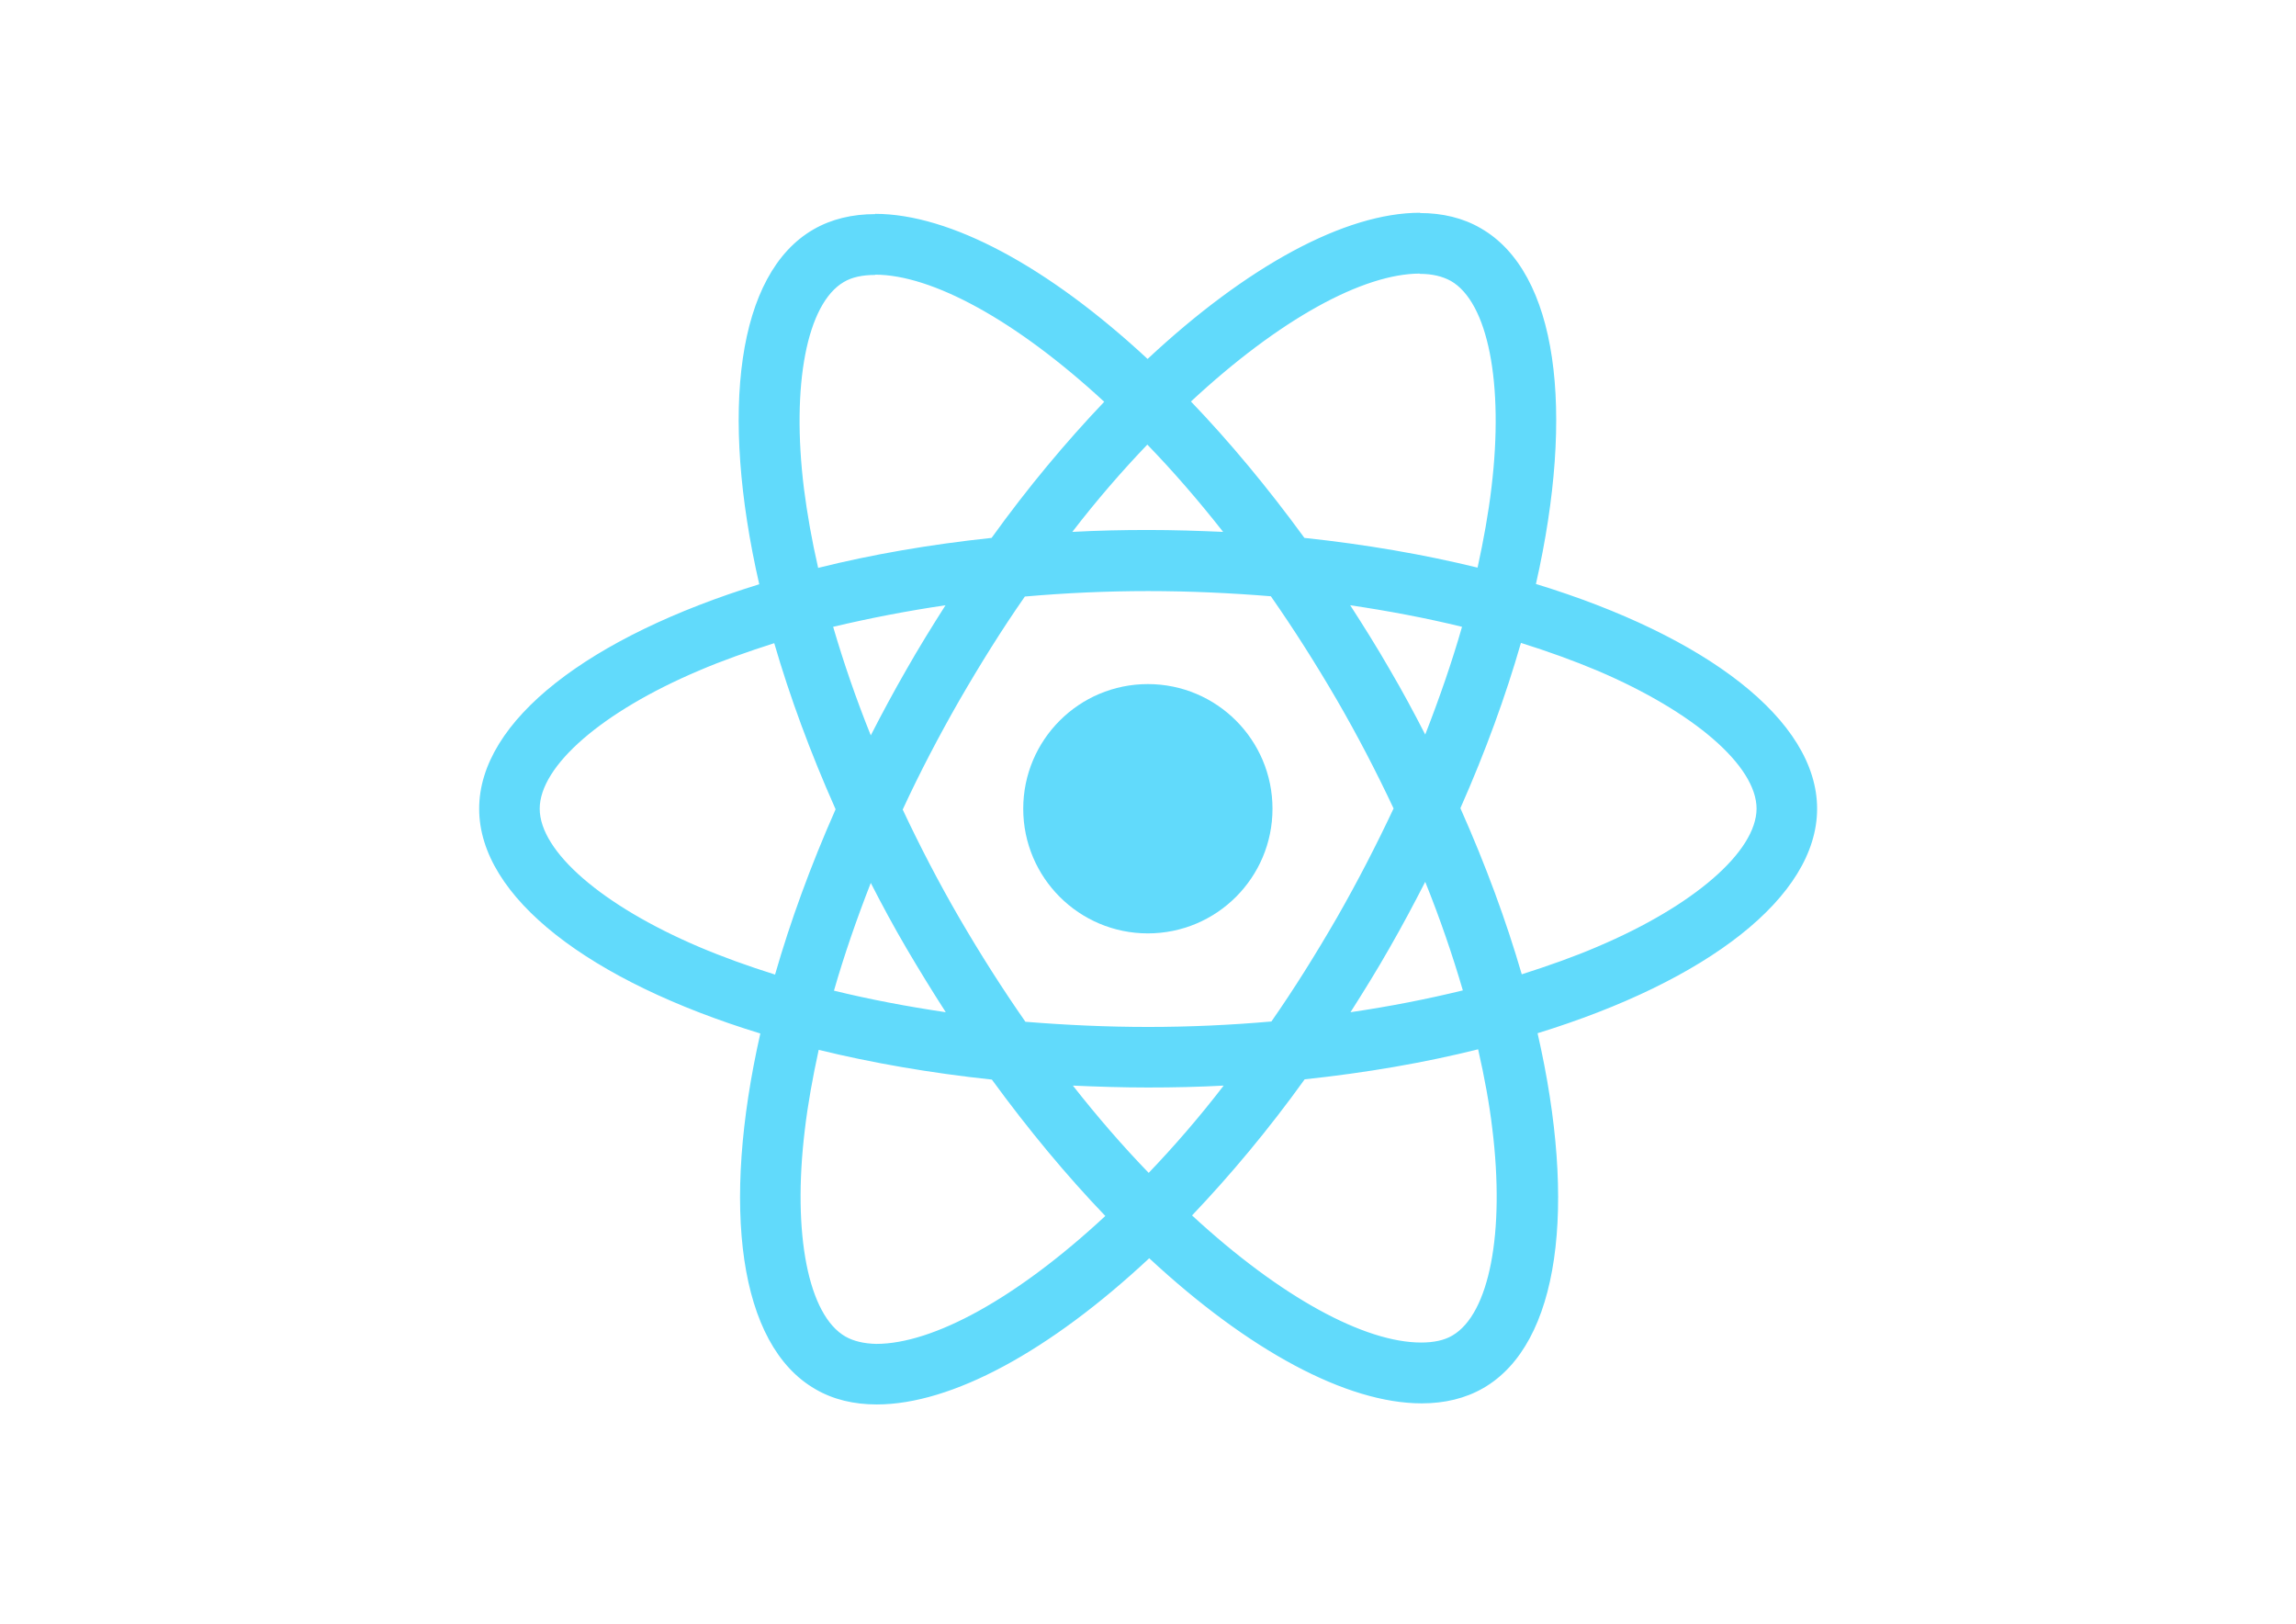
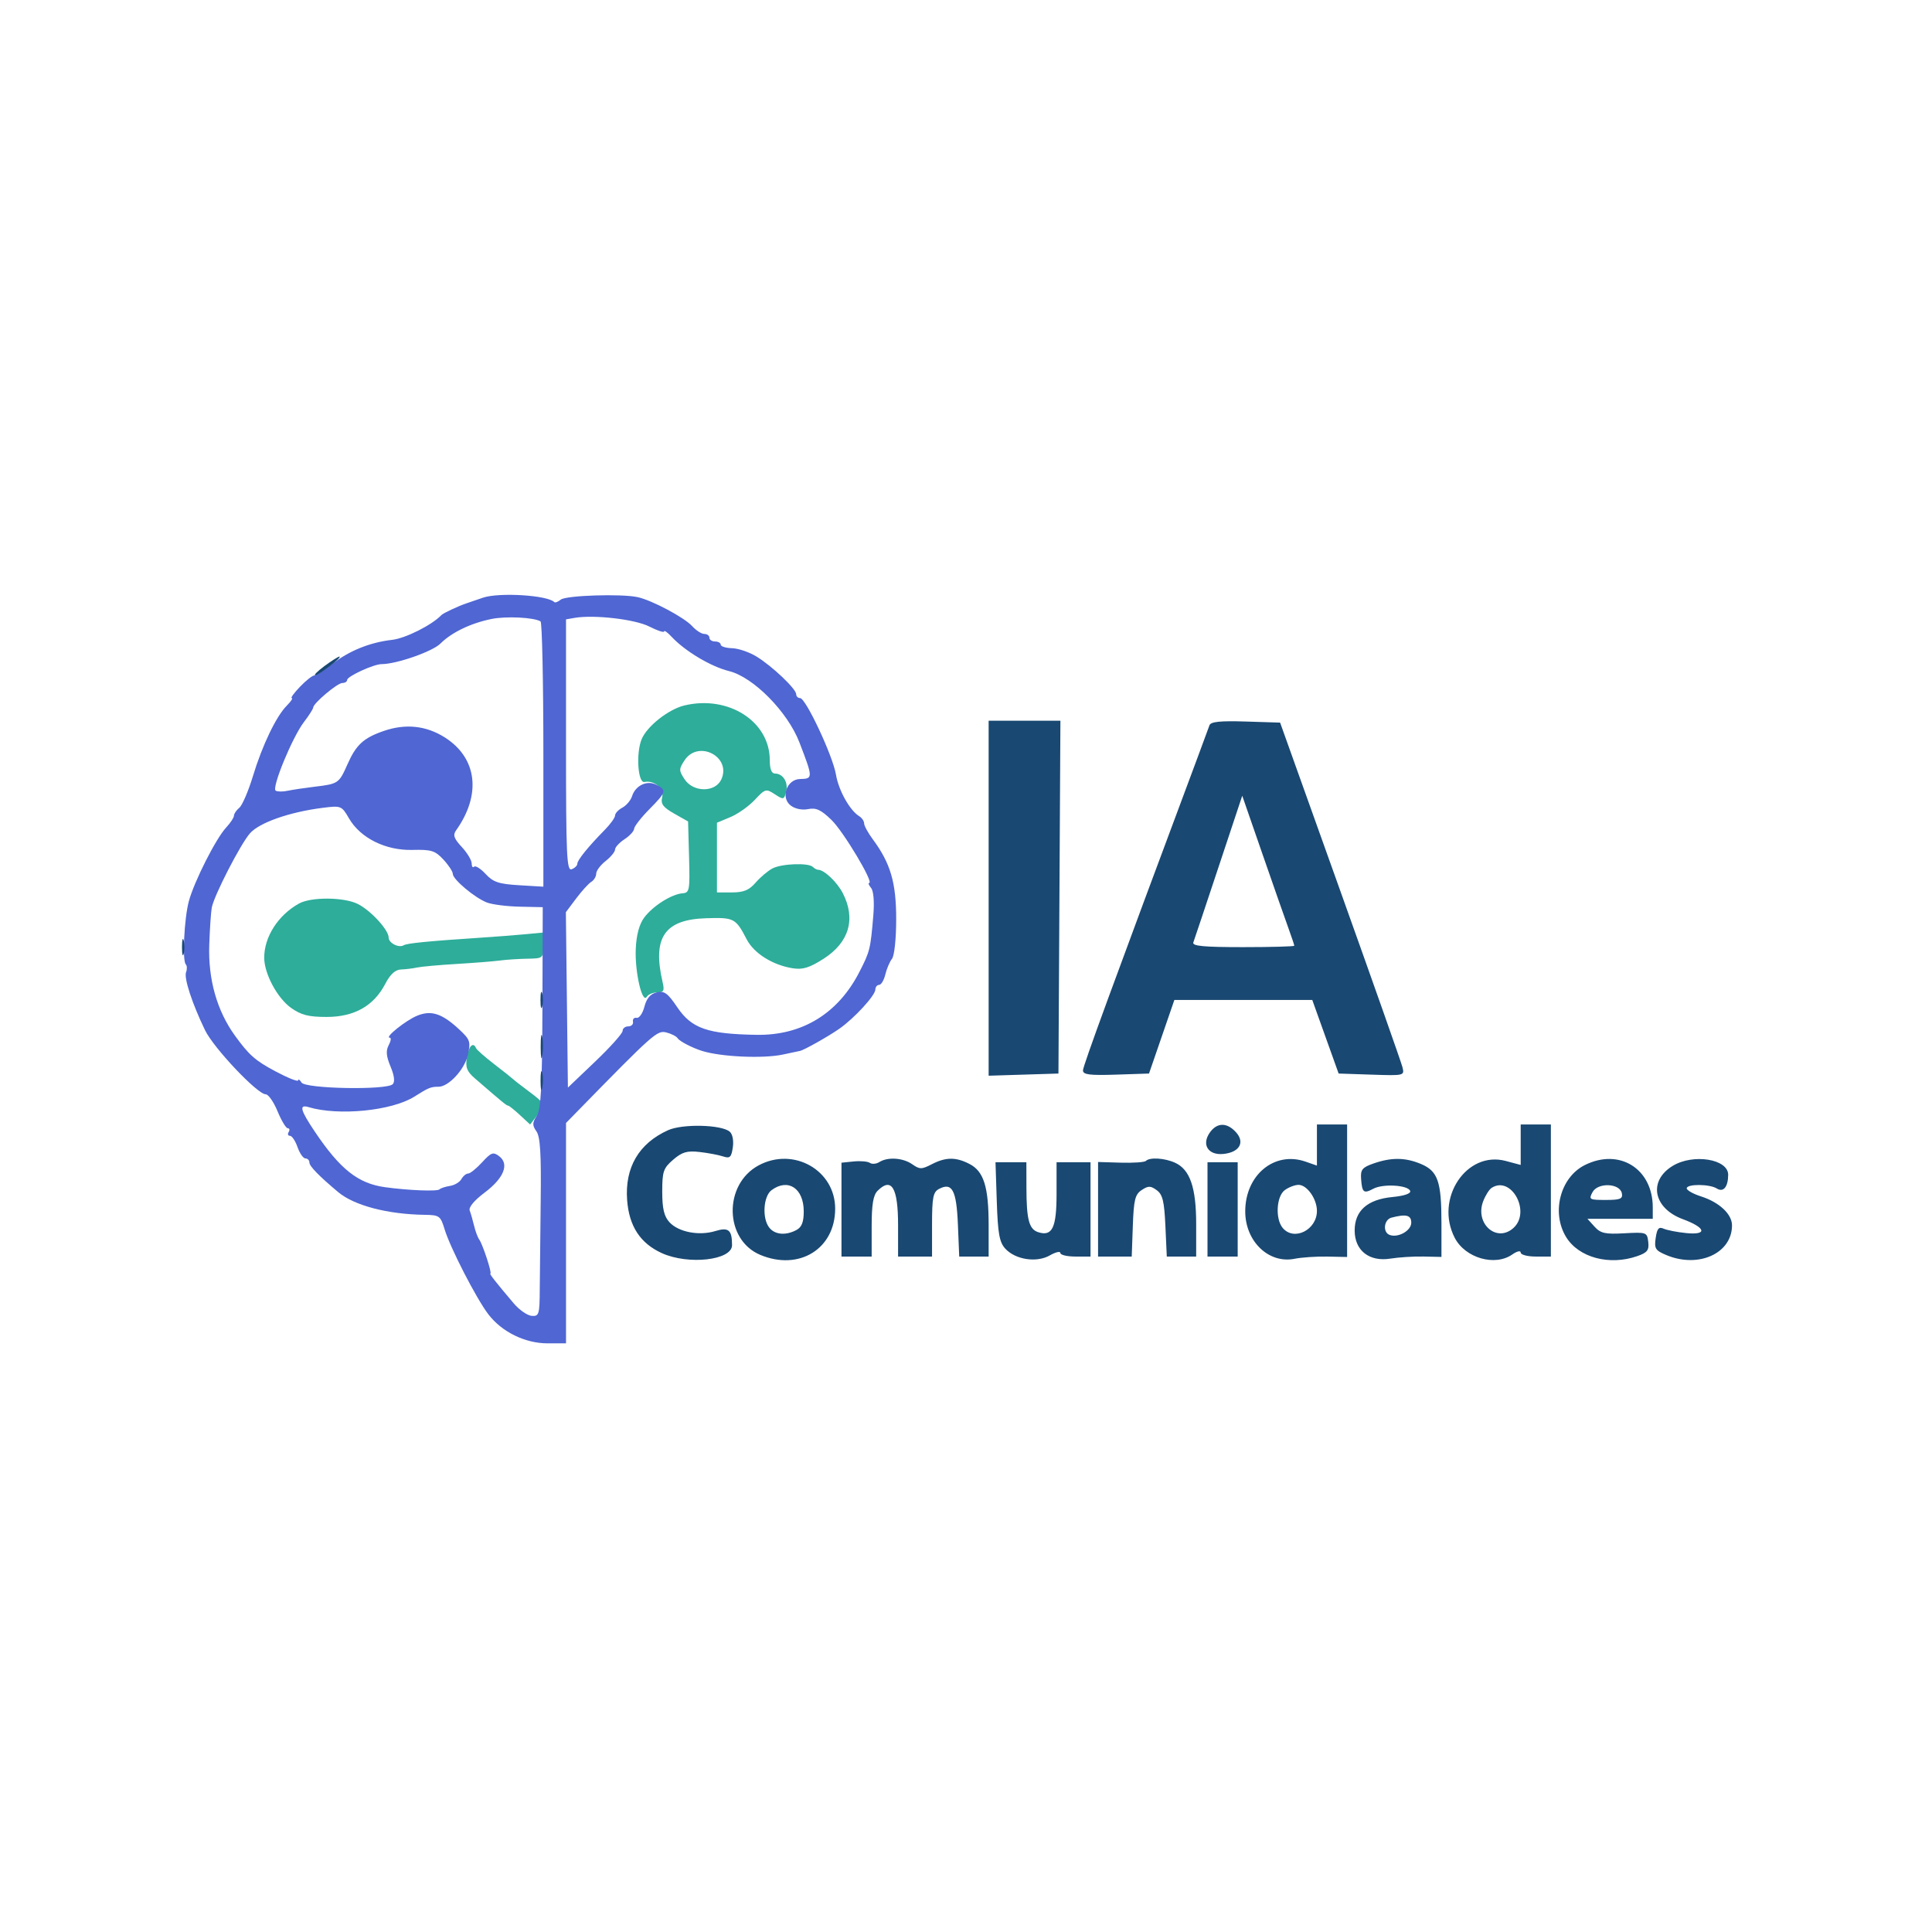
- <svg xmlns="http://www.w3.org/2000/svg" viewBox="0 0 841.9 595.3">
-   <g fill="#61DAFB">
-     <path d="M666.3 296.5c0-32.5-40.7-63.3-103.1-82.4 14.4-63.6 8-114.2-20.2-130.4-6.5-3.8-14.1-5.6-22.4-5.6v22.3c4.6 0 8.3.9 11.4 2.6 13.6 7.8 19.5 37.5 14.9 75.7-1.1 9.4-2.9 19.3-5.1 29.4-19.6-4.8-41-8.5-63.5-10.9-13.5-18.5-27.5-35.3-41.6-50 32.6-30.3 63.2-46.9 84-46.9V78c-27.5 0-63.5 19.6-99.9 53.6-36.4-33.8-72.4-53.2-99.9-53.2v22.3c20.7 0 51.4 16.5 84 46.6-14 14.7-28 31.4-41.3 49.9-22.6 2.4-44 6.1-63.6 11-2.3-10-4-19.7-5.2-29-4.7-38.2 1.1-67.9 14.6-75.8 3-1.8 6.9-2.6 11.5-2.6V78.5c-8.4 0-16 1.8-22.6 5.6-28.1 16.2-34.4 66.7-19.9 130.1-62.2 19.2-102.7 49.9-102.7 82.3 0 32.5 40.7 63.3 103.1 82.4-14.4 63.6-8 114.2 20.2 130.4 6.5 3.8 14.1 5.6 22.5 5.6 27.5 0 63.5-19.6 99.9-53.6 36.4 33.8 72.4 53.2 99.9 53.2 8.4 0 16-1.8 22.6-5.6 28.1-16.2 34.4-66.7 19.9-130.1 62-19.1 102.5-49.9 102.5-82.3zm-130.2-66.7c-3.7 12.9-8.3 26.2-13.5 39.5-4.1-8-8.4-16-13.1-24-4.6-8-9.5-15.8-14.4-23.4 14.2 2.1 27.9 4.7 41 7.9zm-45.8 106.5c-7.8 13.5-15.8 26.3-24.1 38.2-14.9 1.3-30 2-45.2 2-15.1 0-30.2-.7-45-1.9-8.3-11.9-16.4-24.6-24.2-38-7.6-13.1-14.5-26.4-20.8-39.8 6.2-13.4 13.2-26.8 20.7-39.9 7.8-13.5 15.8-26.3 24.1-38.2 14.9-1.3 30-2 45.2-2 15.1 0 30.2.7 45 1.9 8.3 11.9 16.4 24.6 24.2 38 7.6 13.1 14.5 26.4 20.8 39.8-6.3 13.4-13.2 26.8-20.7 39.9zm32.3-13c5.4 13.4 10 26.8 13.8 39.8-13.1 3.2-26.9 5.9-41.2 8 4.9-7.7 9.8-15.6 14.4-23.7 4.6-8 8.9-16.1 13-24.1zM421.2 430c-9.3-9.6-18.6-20.3-27.8-32 9 .4 18.2.7 27.5.7 9.4 0 18.7-.2 27.8-.7-9 11.7-18.3 22.4-27.5 32zm-74.4-58.9c-14.2-2.1-27.9-4.7-41-7.9 3.7-12.9 8.3-26.2 13.5-39.5 4.1 8 8.4 16 13.1 24 4.7 8 9.5 15.8 14.4 23.4zM420.7 163c9.3 9.6 18.6 20.3 27.8 32-9-.4-18.2-.7-27.5-.7-9.4 0-18.7.2-27.8.7 9-11.7 18.3-22.4 27.5-32zm-74 58.9c-4.9 7.7-9.8 15.6-14.4 23.7-4.6 8-8.9 16-13 24-5.4-13.4-10-26.8-13.8-39.8 13.1-3.1 26.9-5.8 41.2-7.9zm-90.5 125.2c-35.4-15.1-58.3-34.9-58.3-50.6 0-15.7 22.9-35.6 58.3-50.6 8.6-3.7 18-7 27.7-10.1 5.7 19.6 13.2 40 22.5 60.9-9.2 20.8-16.6 41.1-22.2 60.6-9.9-3.1-19.3-6.5-28-10.2zM310 490c-13.6-7.8-19.5-37.5-14.9-75.7 1.1-9.4 2.9-19.3 5.1-29.4 19.6 4.8 41 8.5 63.5 10.9 13.5 18.5 27.5 35.3 41.6 50-32.6 30.3-63.2 46.9-84 46.9-4.5-.1-8.3-1-11.3-2.7zm237.2-76.2c4.7 38.2-1.1 67.9-14.6 75.8-3 1.8-6.9 2.6-11.5 2.6-20.7 0-51.4-16.5-84-46.6 14-14.7 28-31.4 41.3-49.9 22.6-2.4 44-6.1 63.6-11 2.3 10.1 4.1 19.8 5.2 29.1zm38.5-66.7c-8.6 3.7-18 7-27.7 10.1-5.7-19.6-13.2-40-22.5-60.9 9.2-20.8 16.6-41.1 22.2-60.6 9.9 3.1 19.3 6.5 28.1 10.2 35.4 15.1 58.3 34.9 58.3 50.6-.1 15.7-23 35.6-58.4 50.6zM320.8 78.4z" />
-     <circle cx="420.9" cy="296.5" r="45.7" />
-     <path d="M520.5 78.1z" />
-   </g>
+ <svg xmlns="http://www.w3.org/2000/svg" width="512" height="512" viewBox="0 0 512 512" version="1.1">
+   <path d="M 181.385 186.948 C 177.168 187.955, 171.470 192.452, 170.041 195.900 C 168.511 199.596, 169.039 207.594, 170.791 207.236 C 173.397 206.704, 176.040 208.988, 175.483 211.290 C 175.057 213.052, 175.698 213.926, 178.649 215.603 L 182.350 217.706 182.608 227.145 C 182.850 235.950, 182.733 236.595, 180.875 236.734 C 177.975 236.953, 173.010 240.096, 170.727 243.159 C 169.417 244.917, 168.656 247.720, 168.484 251.429 C 168.203 257.461, 170.184 266.130, 171.396 264.169 C 171.793 263.526, 173.044 263, 174.176 263 C 175.909 263, 176.132 262.566, 175.593 260.250 C 172.848 248.465, 176.092 243.693, 187.087 243.342 C 194.555 243.104, 194.957 243.313, 197.889 248.950 C 199.826 252.674, 204.801 255.783, 210.151 256.614 C 212.746 257.016, 214.575 256.444, 218.272 254.075 C 225.039 249.738, 226.859 243.510, 223.351 236.700 C 221.834 233.756, 218.433 230.525, 216.833 230.507 C 216.467 230.503, 215.829 230.162, 215.417 229.750 C 214.259 228.593, 207.127 228.863, 204.684 230.157 C 203.483 230.794, 201.488 232.481, 200.251 233.907 C 198.531 235.891, 197.062 236.500, 194.001 236.501 L 190 236.502 190 227.264 L 190 218.027 193.584 216.529 C 195.555 215.706, 198.458 213.650, 200.036 211.962 C 202.780 209.024, 203.009 208.960, 205.327 210.478 C 207.626 211.985, 207.779 211.952, 208.333 209.835 C 208.976 207.377, 207.522 205, 205.378 205 C 204.465 205, 204 203.796, 204 201.434 C 204 191.186, 193.040 184.166, 181.385 186.948 M 181.408 201.500 C 179.891 203.816, 179.891 204.184, 181.408 206.500 C 183.722 210.032, 189.562 210.056, 191.163 206.541 C 193.899 200.537, 185.039 195.958, 181.408 201.500 M 79.257 239.437 C 73.693 242.514, 69.976 248.325, 70.022 253.872 C 70.057 258.104, 73.500 264.508, 77.133 267.099 C 79.800 269, 81.763 269.500, 86.572 269.500 C 93.875 269.500, 99.054 266.579, 102.089 260.750 C 103.422 258.188, 104.747 256.976, 106.270 256.923 C 107.497 256.881, 109.400 256.648, 110.500 256.405 C 111.600 256.162, 116.325 255.736, 121 255.457 C 125.675 255.178, 130.850 254.767, 132.500 254.544 C 134.150 254.320, 137.412 254.107, 139.750 254.069 C 143.912 254.001, 144 253.929, 144 250.564 L 144 247.127 139.250 247.579 C 136.637 247.827, 131.125 248.252, 127 248.523 C 113.615 249.405, 107.853 249.973, 107.009 250.495 C 105.711 251.297, 103 249.928, 103 248.470 C 103 246.435, 98.254 241.273, 94.799 239.550 C 91.149 237.729, 82.459 237.666, 79.257 239.437 M 123.720 280.250 C 123.310 282.878, 123.719 283.938, 125.856 285.789 C 133.181 292.133, 134.239 293, 134.646 293 C 134.889 293, 136.302 294.126, 137.787 295.503 L 140.487 298.006 142.221 295.753 C 144.582 292.686, 144.523 292.492, 140.250 289.307 C 138.188 287.769, 136.275 286.284, 136 286.006 C 135.725 285.728, 133.475 283.942, 131 282.037 C 128.525 280.132, 126.350 278.220, 126.167 277.787 C 125.406 275.992, 124.194 277.212, 123.720 280.250" stroke="none" fill="#2dad9a" fill-rule="evenodd" />
+   <path d="M 127.959 158.403 C 126.056 159.057, 124.050 159.745, 123.500 159.932 C 121.385 160.649, 117.477 162.483, 117 162.982 C 114.435 165.666, 107.465 169.169, 103.890 169.571 C 98.013 170.232, 92.402 172.514, 87.912 176.069 C 85.877 177.681, 83.799 179, 83.293 179 C 82.788 179, 81.081 180.350, 79.500 182 C 77.919 183.650, 76.935 185, 77.313 185 C 77.691 185, 77.115 185.885, 76.034 186.966 C 73.210 189.790, 69.531 197.440, 67.017 205.720 C 65.819 209.663, 64.200 213.419, 63.419 214.067 C 62.639 214.715, 62 215.659, 62 216.164 C 62 216.670, 61.074 218.077, 59.941 219.292 C 57.228 222.203, 51.453 233.605, 50.046 238.830 C 48.810 243.419, 48.274 254.608, 49.244 255.577 C 49.584 255.917, 49.614 256.844, 49.310 257.635 C 48.710 259.199, 50.887 265.863, 54.330 272.998 C 56.613 277.729, 68.223 290, 70.416 290 C 71.122 290, 72.534 292.025, 73.554 294.500 C 74.575 296.975, 75.794 299, 76.264 299 C 76.734 299, 76.840 299.450, 76.500 300 C 76.160 300.550, 76.315 301, 76.843 301 C 77.372 301, 78.275 302.350, 78.850 304 C 79.425 305.650, 80.369 307, 80.948 307 C 81.527 307, 82 307.494, 82 308.099 C 82 309.051, 84.546 311.665, 89.607 315.909 C 93.871 319.485, 102.704 321.804, 112.592 321.943 C 116.435 321.997, 116.752 322.228, 117.817 325.750 C 119.298 330.654, 126.217 344.107, 129.411 348.295 C 132.973 352.965, 139.151 356, 145.095 356 L 150 356 150 326.801 L 150 297.602 152.981 294.551 C 173.278 273.779, 174.155 273.001, 176.601 273.615 C 177.931 273.948, 179.283 274.649, 179.607 275.172 C 180.082 275.942, 183.412 277.670, 186 278.491 C 191.031 280.087, 202.275 280.592, 207.500 279.458 C 209.700 278.981, 211.725 278.551, 212 278.503 C 213.028 278.324, 219.606 274.615, 222.479 272.595 C 226.443 269.807, 231.948 263.811, 231.977 262.250 C 231.990 261.563, 232.441 261, 232.981 261 C 233.520 261, 234.258 259.762, 234.619 258.250 C 234.980 256.738, 235.776 254.868, 236.388 254.096 C 237.020 253.298, 237.500 248.755, 237.500 243.564 C 237.500 233.884, 236 228.773, 231.289 222.406 C 230.030 220.704, 229 218.814, 229 218.205 C 229 217.597, 228.415 216.740, 227.700 216.300 C 225.198 214.761, 222.238 209.464, 221.538 205.274 C 220.707 200.299, 213.537 185, 212.036 185 C 211.466 185, 211 184.542, 211 183.982 C 211 182.580, 204.728 176.613, 200.520 174.012 C 198.611 172.833, 195.689 171.829, 194.025 171.782 C 192.361 171.734, 191 171.314, 191 170.848 C 191 170.382, 190.325 170, 189.500 170 C 188.675 170, 188 169.550, 188 169 C 188 168.450, 187.395 168, 186.655 168 C 185.915 168, 184.477 167.079, 183.458 165.954 C 181.377 163.654, 172.809 159.090, 169 158.251 C 164.709 157.307, 149.967 157.782, 148.609 158.909 C 147.898 159.500, 147.122 159.789, 146.885 159.552 C 145.055 157.721, 132.210 156.942, 127.959 158.403 M 130.267 164.033 C 124.761 165.148, 119.676 167.597, 116.710 170.563 C 114.605 172.668, 105.054 176, 101.126 176 C 99.040 176, 92 179.234, 92 180.192 C 92 180.637, 91.425 181, 90.723 181 C 89.406 181, 83 186.401, 83 187.510 C 83 187.853, 81.895 189.582, 80.545 191.352 C 77.456 195.402, 71.927 208.837, 73.060 209.537 C 73.527 209.825, 74.941 209.839, 76.204 209.568 C 77.467 209.296, 80.719 208.809, 83.431 208.484 C 89.648 207.741, 89.844 207.607, 92.077 202.559 C 94.379 197.355, 96.346 195.551, 101.744 193.696 C 107.489 191.722, 112.929 192.299, 117.846 195.403 C 126.454 200.837, 127.641 210.551, 120.861 220.062 C 119.980 221.297, 120.297 222.218, 122.374 224.458 C 123.818 226.017, 125 227.976, 125 228.813 C 125 229.649, 125.293 230.041, 125.650 229.683 C 126.008 229.325, 127.379 230.196, 128.698 231.619 C 130.695 233.774, 132.171 234.270, 137.547 234.593 L 144 234.981 144 200.049 C 144 180.837, 143.662 164.918, 143.250 164.674 C 141.447 163.608, 134.150 163.247, 130.267 164.033 M 152.250 163.747 L 150 164.139 150 197.538 C 150 226.815, 150.185 230.866, 151.500 230.362 C 152.325 230.045, 153 229.388, 153 228.901 C 153 227.942, 155.881 224.384, 160.250 219.947 C 161.762 218.411, 163 216.685, 163 216.112 C 163 215.539, 163.870 214.605, 164.932 214.036 C 165.995 213.467, 167.151 212.101, 167.500 211 C 168.416 208.115, 171.529 206.678, 174 208 C 176.714 209.452, 176.580 209.898, 172.042 214.500 C 169.873 216.700, 168.076 219.011, 168.049 219.635 C 168.022 220.259, 166.875 221.507, 165.500 222.408 C 164.125 223.309, 163 224.533, 163 225.129 C 163 225.725, 161.875 227.097, 160.500 228.179 C 159.125 229.260, 158 230.765, 158 231.523 C 158 232.281, 157.413 233.260, 156.695 233.700 C 155.977 234.140, 154.169 236.129, 152.676 238.119 L 149.962 241.738 150.231 264.979 L 150.500 288.221 157.750 281.307 C 161.738 277.504, 165 273.854, 165 273.196 C 165 272.538, 165.675 272, 166.500 272 C 167.325 272, 167.887 271.438, 167.750 270.750 C 167.612 270.063, 168.051 269.609, 168.724 269.741 C 169.397 269.874, 170.322 268.538, 170.779 266.773 C 171.352 264.562, 172.360 263.387, 174.023 262.995 C 176.039 262.519, 176.933 263.161, 179.467 266.909 C 183.296 272.570, 187.480 274.027, 200.520 274.242 C 212.546 274.439, 222.083 268.615, 227.722 257.628 C 230.550 252.118, 230.686 251.568, 231.442 242.566 C 231.741 239.002, 231.504 236.107, 230.848 235.316 C 230.247 234.592, 230.015 234, 230.333 234 C 231.681 234, 223.553 220.399, 220.343 217.282 C 217.590 214.608, 216.264 213.994, 214.168 214.420 C 212.580 214.744, 210.714 214.363, 209.557 213.481 C 206.786 211.365, 208.488 206.523, 212.029 206.447 C 215.485 206.373, 215.482 206.175, 211.862 196.764 C 208.739 188.645, 199.658 179.437, 193.205 177.846 C 188.394 176.659, 181.529 172.558, 177.984 168.752 C 176.893 167.581, 176 166.942, 176 167.332 C 176 167.722, 174.236 167.141, 172.080 166.041 C 168.292 164.108, 157.403 162.849, 152.250 163.747 M 85.477 214.090 C 76.725 215.198, 68.734 218.002, 66.243 220.839 C 63.726 223.705, 56.773 237.221, 56.128 240.500 C 55.912 241.600, 55.610 246.033, 55.457 250.352 C 55.131 259.514, 57.486 267.855, 62.261 274.449 C 65.997 279.609, 67.643 281.064, 72.936 283.885 C 76.271 285.663, 79.007 286.753, 79.015 286.309 C 79.024 285.864, 79.426 286.124, 79.909 286.888 C 80.958 288.543, 102.464 288.936, 104.071 287.329 C 104.704 286.696, 104.504 285.058, 103.500 282.654 C 102.350 279.902, 102.225 278.448, 103.012 276.977 C 103.594 275.890, 103.722 275, 103.295 275 C 101.808 275, 107.525 270.414, 110.566 269.167 C 114.279 267.645, 117.160 268.584, 121.673 272.790 C 124.606 275.523, 124.780 276.041, 123.974 279.624 C 123.120 283.417, 118.906 287.984, 116.250 287.995 C 114.138 288.003, 113.621 288.214, 109.817 290.615 C 103.849 294.383, 89.695 295.783, 81.750 293.392 C 79.176 292.617, 79.589 294.188, 83.475 299.963 C 90.143 309.872, 94.893 313.629, 102 314.614 C 108.221 315.477, 115.884 315.782, 116.476 315.191 C 116.792 314.874, 118.042 314.464, 119.252 314.279 C 120.462 314.095, 121.823 313.281, 122.276 312.472 C 122.729 311.662, 123.533 311, 124.064 311 C 124.594 311, 126.259 309.660, 127.764 308.023 C 130.181 305.392, 130.709 305.205, 132.296 306.417 C 135.032 308.505, 133.527 312.233, 128.396 316.078 C 125.688 318.107, 124.153 319.956, 124.477 320.800 C 124.769 321.562, 125.294 323.381, 125.642 324.843 C 125.991 326.304, 126.605 327.950, 127.008 328.500 C 127.914 329.738, 130.456 337.500, 129.956 337.500 C 129.587 337.500, 131.335 339.732, 136.161 345.423 C 137.624 347.149, 139.762 348.632, 140.911 348.718 C 142.847 348.864, 143.003 348.350, 143.041 341.688 C 143.064 337.735, 143.177 327.127, 143.291 318.115 C 143.448 305.782, 143.169 301.259, 142.163 299.822 C 141.042 298.222, 141.055 297.558, 142.245 295.707 C 143.373 293.952, 143.681 288.061, 143.749 266.956 L 143.833 240.413 137.667 240.277 C 134.275 240.203, 130.375 239.701, 129 239.161 C 125.779 237.899, 120 233.040, 120 231.595 C 120 230.981, 118.877 229.268, 117.503 227.787 C 115.309 225.420, 114.311 225.112, 109.253 225.237 C 102.193 225.413, 95.513 222.088, 92.500 216.899 C 90.539 213.522, 90.402 213.467, 85.477 214.090" stroke="none" fill="#4f66d3" fill-rule="evenodd" />
+   <path d="M 86 176.500 C 84.136 177.875, 83.036 178.984, 83.556 178.964 C 84.560 178.926, 90.888 174.013, 89.944 174.005 C 89.639 174.002, 87.864 175.125, 86 176.500 M 262 238.038 L 262 285.075 271.250 284.788 L 280.500 284.500 280.760 237.750 L 281.020 191 271.510 191 L 262 191 262 238.038 M 320.520 192.212 C 320.275 192.921, 318.899 196.650, 317.462 200.500 C 294.786 261.243, 287 282.502, 287 283.670 C 287 284.795, 288.757 285.020, 295.750 284.789 L 304.500 284.500 307.860 274.750 L 311.219 265 329.493 265 L 347.767 265 351.260 274.750 L 354.753 284.500 363.495 284.791 C 372.168 285.079, 372.233 285.063, 371.660 282.791 C 371.342 281.531, 363.918 260.475, 355.162 236 L 339.243 191.500 330.104 191.212 C 323.340 190.999, 320.850 191.259, 320.520 192.212 M 322.956 229.688 C 319.519 240.035, 316.499 249.063, 316.246 249.750 C 315.892 250.711, 318.929 251, 329.393 251 C 336.877 251, 343 250.832, 343 250.626 C 343 250.420, 342.285 248.282, 341.412 245.876 C 340.538 243.469, 337.435 234.610, 334.515 226.188 L 329.207 210.877 322.956 229.688 M 48.232 251 C 48.232 252.925, 48.438 253.713, 48.689 252.750 C 48.941 251.787, 48.941 250.213, 48.689 249.250 C 48.438 248.287, 48.232 249.075, 48.232 251 M 143.232 265 C 143.232 266.925, 143.438 267.712, 143.689 266.750 C 143.941 265.788, 143.941 264.212, 143.689 263.250 C 143.438 262.288, 143.232 263.075, 143.232 265 M 143.286 277.500 C 143.294 280.250, 143.488 281.256, 143.718 279.736 C 143.947 278.216, 143.941 275.966, 143.704 274.736 C 143.467 273.506, 143.279 274.750, 143.286 277.500 M 143.252 286.500 C 143.263 288.700, 143.468 289.482, 143.707 288.238 C 143.946 286.994, 143.937 285.194, 143.687 284.238 C 143.437 283.282, 143.241 284.300, 143.252 286.500 M 177.030 299.521 C 169.312 303.007, 165.570 309.383, 166.193 317.987 C 166.695 324.936, 169.669 329.491, 175.401 332.095 C 182.431 335.287, 194 333.974, 194 329.984 C 194 325.940, 193.076 325.164, 189.551 326.246 C 185.234 327.571, 179.767 326.505, 177.387 323.875 C 175.980 322.321, 175.500 320.268, 175.500 315.808 C 175.500 310.444, 175.800 309.569, 178.408 307.325 C 180.775 305.290, 182.079 304.911, 185.408 305.290 C 187.659 305.547, 190.456 306.074, 191.624 306.462 C 193.437 307.064, 193.815 306.712, 194.204 304.065 C 194.473 302.233, 194.130 300.523, 193.367 299.890 C 191.115 298.021, 180.863 297.789, 177.030 299.521 M 320.604 300.155 C 318.365 303.351, 320.192 306.211, 324.216 305.808 C 328.466 305.383, 329.992 302.754, 327.553 300.059 C 325.150 297.404, 322.506 297.440, 320.604 300.155 M 349 303.448 L 349 308.896 345.975 307.841 C 337.751 304.975, 330 311.374, 330 321.030 C 330 328.980, 336.236 334.966, 343.084 333.589 C 344.963 333.212, 348.863 332.950, 351.750 333.009 L 357 333.115 357 315.557 L 357 298 353 298 L 349 298 349 303.448 M 403 303.361 L 403 308.722 399.029 307.662 C 388.629 304.886, 380.155 317.663, 385.517 328.033 C 388.291 333.397, 396.166 335.673, 400.777 332.443 C 402.023 331.571, 403 331.351, 403 331.943 C 403 332.524, 404.800 333, 407 333 L 411 333 411 315.500 L 411 298 407 298 L 403 298 403 303.361 M 201.062 308.827 C 191.672 313.863, 191.937 328.569, 201.490 332.560 C 211.771 336.856, 221.315 330.972, 221.328 320.329 C 221.341 310.124, 210.313 303.866, 201.062 308.827 M 226.250 307.796 L 223 308.127 223 320.563 L 223 333 227 333 L 231 333 231 325.071 C 231 319.197, 231.407 316.736, 232.571 315.571 C 236.287 311.856, 238 314.737, 238 324.700 L 238 333 242.500 333 L 247 333 247 324.535 C 247 317.401, 247.283 315.919, 248.804 315.105 C 252.317 313.225, 253.477 315.376, 253.853 324.463 L 254.205 333 258.103 333 L 262 333 262 324.649 C 262 314.538, 260.712 310.420, 256.941 308.470 C 253.313 306.593, 250.651 306.612, 246.925 308.539 C 244.246 309.924, 243.730 309.924, 241.752 308.539 C 239.297 306.819, 235.259 306.550, 233.034 307.958 C 232.227 308.468, 231.102 308.566, 230.534 308.176 C 229.965 307.785, 228.037 307.615, 226.250 307.796 M 303.683 307.650 C 303.326 308.008, 300.326 308.219, 297.016 308.120 L 291 307.939 291 320.470 L 291 333 295.460 333 L 299.919 333 300.210 324.868 C 300.457 317.949, 300.808 316.533, 302.562 315.371 C 304.311 314.213, 304.918 314.220, 306.551 315.414 C 308.114 316.557, 308.546 318.347, 308.844 324.911 L 309.212 333 313.106 333 L 317 333 317 324.401 C 317 314.692, 315.366 309.944, 311.405 308.139 C 308.654 306.885, 304.698 306.635, 303.683 307.650 M 364 308.333 C 361.016 309.373, 360.530 309.972, 360.705 312.398 C 360.969 316.069, 361.381 316.402, 363.957 315.023 C 366.525 313.649, 373.200 314.056, 373.712 315.619 C 373.938 316.307, 372.125 316.926, 369.007 317.225 C 362.375 317.863, 359 320.857, 359 326.102 C 359 331.412, 362.883 334.453, 368.500 333.541 C 370.700 333.185, 374.637 332.939, 377.250 332.996 L 382 333.099 382 324.115 C 382 313.067, 381.048 310.336, 376.538 308.452 C 372.389 306.718, 368.733 306.683, 364 308.333 M 420 308.752 C 413.493 312.002, 411.063 321.311, 415.026 327.810 C 418.359 333.277, 426.501 335.464, 433.906 332.883 C 436.560 331.958, 437.058 331.314, 436.805 329.133 C 436.508 326.571, 436.337 326.509, 430.481 326.834 C 425.397 327.117, 424.170 326.846, 422.576 325.084 L 420.690 323 429.345 323 L 438 323 438 319.968 C 438 309.715, 429.133 304.189, 420 308.752 M 443.277 308.973 C 436.739 312.959, 438.126 320.197, 445.984 323.099 C 452.092 325.356, 452.573 327.355, 446.870 326.780 C 444.467 326.538, 441.768 326.012, 440.872 325.610 C 439.596 325.038, 439.144 325.566, 438.778 328.056 C 438.363 330.887, 438.673 331.383, 441.624 332.616 C 450.138 336.174, 459 332.156, 459 324.740 C 459 321.747, 455.637 318.610, 450.750 317.046 C 448.688 316.385, 447 315.430, 447 314.922 C 447 313.724, 453.063 313.754, 454.974 314.963 C 456.713 316.063, 457.962 314.564, 457.985 311.348 C 458.015 307.151, 448.725 305.651, 443.277 308.973 M 264.159 318.398 C 264.437 326.870, 264.849 329.181, 266.387 330.878 C 269.063 333.831, 274.715 334.700, 278.206 332.696 C 279.743 331.815, 281 331.522, 281 332.047 C 281 332.571, 282.800 333, 285 333 L 289 333 289 320.500 L 289 308 284.500 308 L 280 308 280 316.378 C 280 325.356, 278.870 327.728, 275.156 326.549 C 272.708 325.773, 272.031 323.230, 272.014 314.750 L 272 308 267.909 308 L 263.818 308 264.159 318.398 M 320 320.500 L 320 333 324 333 L 328 333 328 320.500 L 328 308 324 308 L 320 308 320 320.500 M 204.491 315.383 C 202.254 317.019, 201.915 322.988, 203.922 325.407 C 205.443 327.238, 208.273 327.460, 211.066 325.965 C 212.470 325.213, 213 323.862, 213 321.036 C 213 314.923, 208.871 312.180, 204.491 315.383 M 340.491 315.383 C 338.254 317.019, 337.915 322.988, 339.922 325.407 C 342.899 328.993, 349 325.960, 349 320.894 C 349 317.723, 346.372 314, 344.134 314 C 343.171 314, 341.531 314.622, 340.491 315.383 M 395.313 314.786 C 394.659 315.201, 393.642 316.811, 393.052 318.363 C 390.799 324.290, 396.650 329.437, 401.082 325.425 C 405.790 321.165, 400.531 311.468, 395.313 314.786 M 422.031 315.942 C 420.993 317.881, 421.196 318, 425.538 318 C 429.387 318, 430.092 317.711, 429.815 316.250 C 429.302 313.544, 423.439 313.311, 422.031 315.942 M 368.750 322.689 C 366.744 323.214, 366.379 326.550, 368.250 327.262 C 370.497 328.117, 374 326.149, 374 324.032 C 374 322.011, 372.658 321.668, 368.750 322.689" stroke="none" fill="#194872" fill-rule="evenodd" />
</svg>
